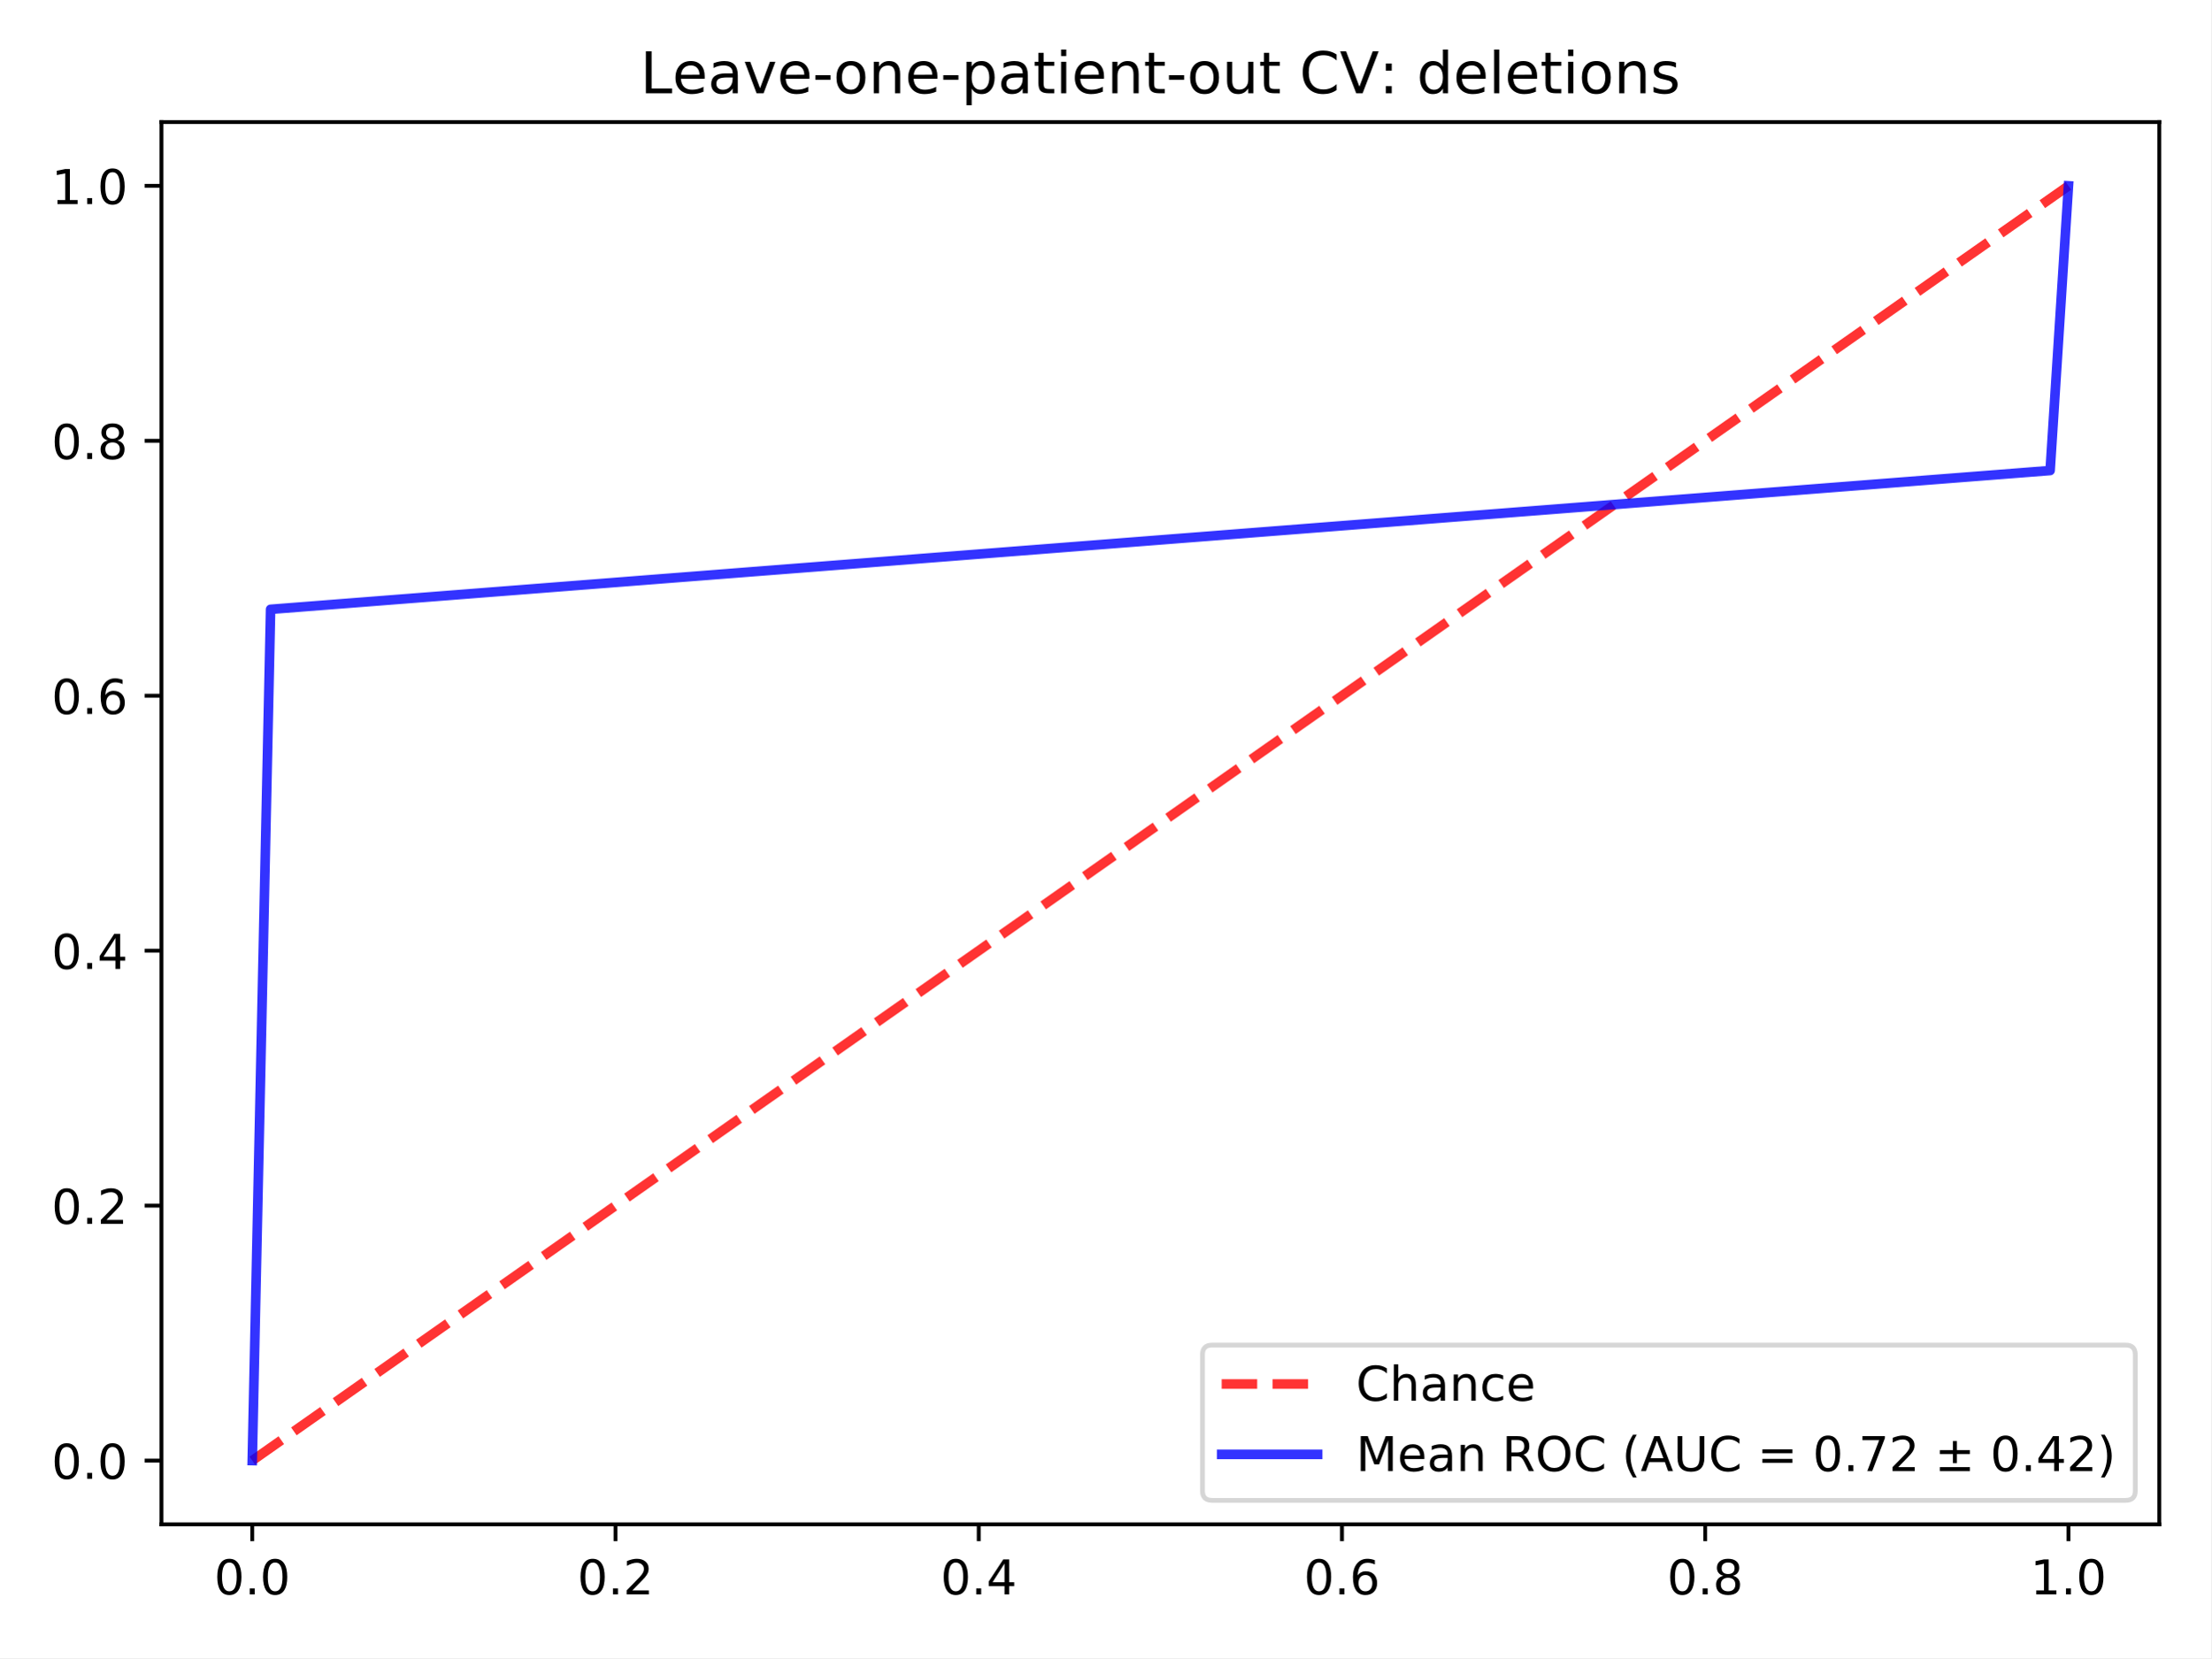
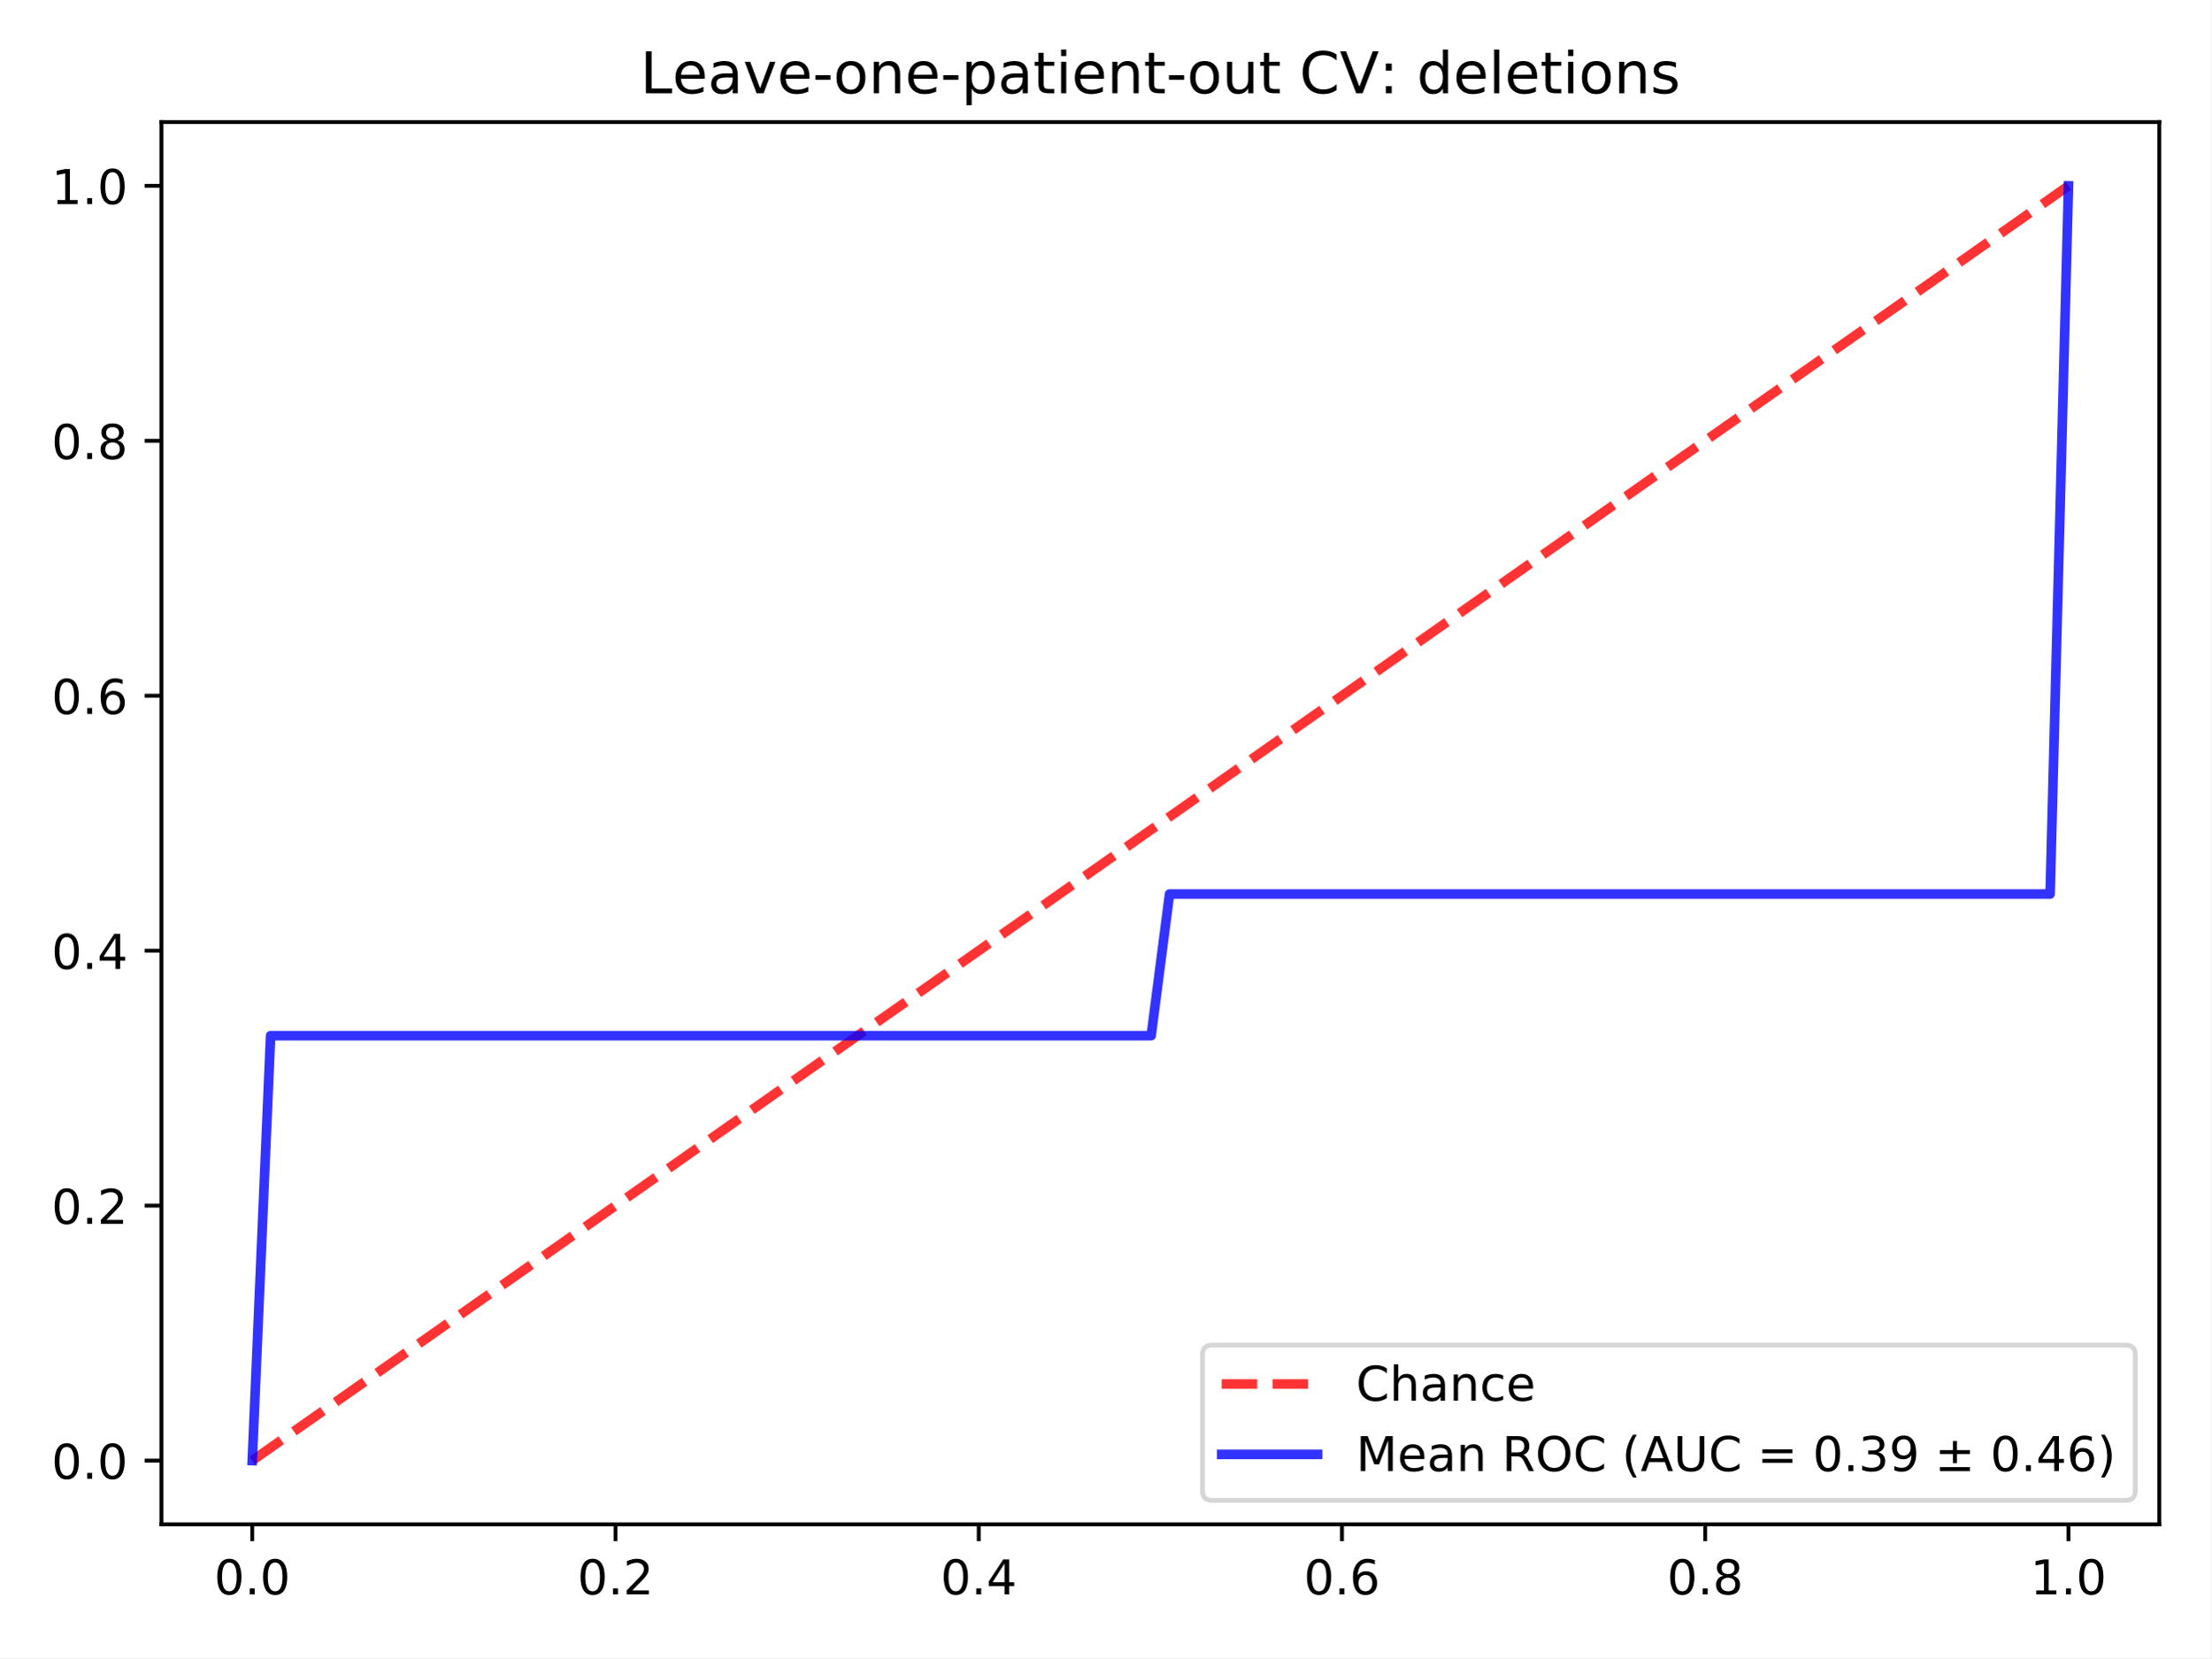
<svg xmlns="http://www.w3.org/2000/svg" xmlns:xlink="http://www.w3.org/1999/xlink" height="345.6pt" version="1.1" viewBox="0 0 460.8 345.6" width="460.8pt">
  <defs>
    <style type="text/css">
*{stroke-linecap:butt;stroke-linejoin:round;white-space:pre;}
  </style>
  </defs>
  <g id="figure_1">
    <g id="patch_1">
      <path d="M 0 345.6  L 460.8 345.6  L 460.8 0  L 0 0  z " style="fill:#ffffff;" />
    </g>
    <g id="axes_1">
      <g id="patch_2">
        <path d="M 33.64 317.72  L 450 317.72  L 450 25.44  L 33.64 25.44  z " style="fill:#ffffff;" />
      </g>
      <g id="matplotlib.axis_1">
        <g id="xtick_1">
          <g id="line2d_1">
            <defs>
-               <path d="M 0 0  L 0 3.5  " id="m376578dcb6" style="stroke:#000000;stroke-width:0.8;" />
-             </defs>
-             <g>
-               <use style="stroke:#000000;stroke-width:0.8;" x="52.565" xlink:href="#m376578dcb6" y="317.72" />
+               <path d="M 0 0  L 0 3.5  " id="md69dbfe888" style="stroke:#000000;stroke-width:0.8;" />
+             </defs>
+             <g>
+               <use style="stroke:#000000;stroke-width:0.8;" x="52.565" xlink:href="#md69dbfe888" y="317.72" />
            </g>
          </g>
          <g id="text_1">
            <defs>
              <path d="M 31.781 66.406  Q 24.172 66.406 20.328 58.906  Q 16.5 51.422 16.5 36.375  Q 16.5 21.391 20.328 13.891  Q 24.172 6.391 31.781 6.391  Q 39.453 6.391 43.281 13.891  Q 47.125 21.391 47.125 36.375  Q 47.125 51.422 43.281 58.906  Q 39.453 66.406 31.781 66.406  z M 31.781 74.219  Q 44.047 74.219 50.516 64.516  Q 56.984 54.828 56.984 36.375  Q 56.984 17.969 50.516 8.266  Q 44.047 -1.422 31.781 -1.422  Q 19.531 -1.422 13.062 8.266  Q 6.594 17.969 6.594 36.375  Q 6.594 54.828 13.062 64.516  Q 19.531 74.219 31.781 74.219  z " id="DejaVuSans-48" />
              <path d="M 10.688 12.406  L 21 12.406  L 21 0  L 10.688 0  z " id="DejaVuSans-46" />
            </defs>
            <g transform="translate(44.61389 332.3184)scale(0.1 -0.1)">
              <use xlink:href="#DejaVuSans-48" />
              <use x="63.623" xlink:href="#DejaVuSans-46" />
              <use x="95.41" xlink:href="#DejaVuSans-48" />
            </g>
          </g>
        </g>
        <g id="xtick_2">
          <g id="line2d_2">
            <g>
-               <use style="stroke:#000000;stroke-width:0.8;" x="128.267" xlink:href="#m376578dcb6" y="317.72" />
+               <use style="stroke:#000000;stroke-width:0.8;" x="128.267" xlink:href="#md69dbfe888" y="317.72" />
            </g>
          </g>
          <g id="text_2">
            <defs>
              <path d="M 19.188 8.297  L 53.609 8.297  L 53.609 0  L 7.328 0  L 7.328 8.297  Q 12.938 14.109 22.625 23.891  Q 32.328 33.688 34.812 36.531  Q 39.547 41.844 41.422 45.531  Q 43.312 49.219 43.312 52.781  Q 43.312 58.594 39.234 62.25  Q 35.156 65.922 28.609 65.922  Q 23.969 65.922 18.812 64.312  Q 13.672 62.703 7.812 59.422  L 7.812 69.391  Q 13.766 71.781 18.938 73  Q 24.125 74.219 28.422 74.219  Q 39.75 74.219 46.484 68.547  Q 53.219 62.891 53.219 53.422  Q 53.219 48.922 51.531 44.891  Q 49.859 40.875 45.406 35.406  Q 44.188 33.984 37.641 27.219  Q 31.109 20.453 19.188 8.297  z " id="DejaVuSans-50" />
            </defs>
            <g transform="translate(120.3157 332.3184)scale(0.1 -0.1)">
              <use xlink:href="#DejaVuSans-48" />
              <use x="63.623" xlink:href="#DejaVuSans-46" />
              <use x="95.41" xlink:href="#DejaVuSans-50" />
            </g>
          </g>
        </g>
        <g id="xtick_3">
          <g id="line2d_3">
            <g>
-               <use style="stroke:#000000;stroke-width:0.8;" x="203.969" xlink:href="#m376578dcb6" y="317.72" />
+               <use style="stroke:#000000;stroke-width:0.8;" x="203.969" xlink:href="#md69dbfe888" y="317.72" />
            </g>
          </g>
          <g id="text_3">
            <defs>
              <path d="M 37.797 64.312  L 12.891 25.391  L 37.797 25.391  z M 35.203 72.906  L 47.609 72.906  L 47.609 25.391  L 58.016 25.391  L 58.016 17.188  L 47.609 17.188  L 47.609 0  L 37.797 0  L 37.797 17.188  L 4.891 17.188  L 4.891 26.703  z " id="DejaVuSans-52" />
            </defs>
            <g transform="translate(196.0175 332.3184)scale(0.1 -0.1)">
              <use xlink:href="#DejaVuSans-48" />
              <use x="63.623" xlink:href="#DejaVuSans-46" />
              <use x="95.41" xlink:href="#DejaVuSans-52" />
            </g>
          </g>
        </g>
        <g id="xtick_4">
          <g id="line2d_4">
            <g>
-               <use style="stroke:#000000;stroke-width:0.8;" x="279.671" xlink:href="#m376578dcb6" y="317.72" />
+               <use style="stroke:#000000;stroke-width:0.8;" x="279.671" xlink:href="#md69dbfe888" y="317.72" />
            </g>
          </g>
          <g id="text_4">
            <defs>
              <path d="M 33.016 40.375  Q 26.375 40.375 22.484 35.828  Q 18.609 31.297 18.609 23.391  Q 18.609 15.531 22.484 10.953  Q 26.375 6.391 33.016 6.391  Q 39.656 6.391 43.531 10.953  Q 47.406 15.531 47.406 23.391  Q 47.406 31.297 43.531 35.828  Q 39.656 40.375 33.016 40.375  z M 52.594 71.297  L 52.594 62.312  Q 48.875 64.062 45.094 64.984  Q 41.312 65.922 37.594 65.922  Q 27.828 65.922 22.672 59.328  Q 17.531 52.734 16.797 39.406  Q 19.672 43.656 24.016 45.922  Q 28.375 48.188 33.594 48.188  Q 44.578 48.188 50.953 41.516  Q 57.328 34.859 57.328 23.391  Q 57.328 12.156 50.688 5.359  Q 44.047 -1.422 33.016 -1.422  Q 20.359 -1.422 13.672 8.266  Q 6.984 17.969 6.984 36.375  Q 6.984 53.656 15.188 63.938  Q 23.391 74.219 37.203 74.219  Q 40.922 74.219 44.703 73.484  Q 48.484 72.75 52.594 71.297  z " id="DejaVuSans-54" />
            </defs>
            <g transform="translate(271.7193 332.3184)scale(0.1 -0.1)">
              <use xlink:href="#DejaVuSans-48" />
              <use x="63.623" xlink:href="#DejaVuSans-46" />
              <use x="95.41" xlink:href="#DejaVuSans-54" />
            </g>
          </g>
        </g>
        <g id="xtick_5">
          <g id="line2d_5">
            <g>
-               <use style="stroke:#000000;stroke-width:0.8;" x="355.373" xlink:href="#m376578dcb6" y="317.72" />
+               <use style="stroke:#000000;stroke-width:0.8;" x="355.373" xlink:href="#md69dbfe888" y="317.72" />
            </g>
          </g>
          <g id="text_5">
            <defs>
              <path d="M 31.781 34.625  Q 24.75 34.625 20.719 30.859  Q 16.703 27.094 16.703 20.516  Q 16.703 13.922 20.719 10.156  Q 24.75 6.391 31.781 6.391  Q 38.812 6.391 42.859 10.172  Q 46.922 13.969 46.922 20.516  Q 46.922 27.094 42.891 30.859  Q 38.875 34.625 31.781 34.625  z M 21.922 38.812  Q 15.578 40.375 12.031 44.719  Q 8.5 49.078 8.5 55.328  Q 8.5 64.062 14.719 69.141  Q 20.953 74.219 31.781 74.219  Q 42.672 74.219 48.875 69.141  Q 55.078 64.062 55.078 55.328  Q 55.078 49.078 51.531 44.719  Q 48 40.375 41.703 38.812  Q 48.828 37.156 52.797 32.312  Q 56.781 27.484 56.781 20.516  Q 56.781 9.906 50.312 4.234  Q 43.844 -1.422 31.781 -1.422  Q 19.734 -1.422 13.25 4.234  Q 6.781 9.906 6.781 20.516  Q 6.781 27.484 10.781 32.312  Q 14.797 37.156 21.922 38.812  z M 18.312 54.391  Q 18.312 48.734 21.844 45.562  Q 25.391 42.391 31.781 42.391  Q 38.141 42.391 41.719 45.562  Q 45.312 48.734 45.312 54.391  Q 45.312 60.062 41.719 63.234  Q 38.141 66.406 31.781 66.406  Q 25.391 66.406 21.844 63.234  Q 18.312 60.062 18.312 54.391  z " id="DejaVuSans-56" />
            </defs>
            <g transform="translate(347.4212 332.3184)scale(0.1 -0.1)">
              <use xlink:href="#DejaVuSans-48" />
              <use x="63.623" xlink:href="#DejaVuSans-46" />
              <use x="95.41" xlink:href="#DejaVuSans-56" />
            </g>
          </g>
        </g>
        <g id="xtick_6">
          <g id="line2d_6">
            <g>
-               <use style="stroke:#000000;stroke-width:0.8;" x="431.075" xlink:href="#m376578dcb6" y="317.72" />
+               <use style="stroke:#000000;stroke-width:0.8;" x="431.075" xlink:href="#md69dbfe888" y="317.72" />
            </g>
          </g>
          <g id="text_6">
            <defs>
              <path d="M 12.406 8.297  L 28.516 8.297  L 28.516 63.922  L 10.984 60.406  L 10.984 69.391  L 28.422 72.906  L 38.281 72.906  L 38.281 8.297  L 54.391 8.297  L 54.391 0  L 12.406 0  z " id="DejaVuSans-49" />
            </defs>
            <g transform="translate(423.123 332.3184)scale(0.1 -0.1)">
              <use xlink:href="#DejaVuSans-49" />
              <use x="63.623" xlink:href="#DejaVuSans-46" />
              <use x="95.41" xlink:href="#DejaVuSans-48" />
            </g>
          </g>
        </g>
      </g>
      <g id="matplotlib.axis_2">
        <g id="ytick_1">
          <g id="line2d_7">
            <defs>
-               <path d="M 0 0  L -3.5 0  " id="me919236dd3" style="stroke:#000000;stroke-width:0.8;" />
-             </defs>
-             <g>
-               <use style="stroke:#000000;stroke-width:0.8;" x="33.64" xlink:href="#me919236dd3" y="304.435" />
+               <path d="M 0 0  L -3.5 0  " id="m765e69f917" style="stroke:#000000;stroke-width:0.8;" />
+             </defs>
+             <g>
+               <use style="stroke:#000000;stroke-width:0.8;" x="33.64" xlink:href="#m765e69f917" y="304.435" />
            </g>
          </g>
          <g id="text_7">
            <g transform="translate(10.73687 308.2338)scale(0.1 -0.1)">
              <use xlink:href="#DejaVuSans-48" />
              <use x="63.623" xlink:href="#DejaVuSans-46" />
              <use x="95.41" xlink:href="#DejaVuSans-48" />
            </g>
          </g>
        </g>
        <g id="ytick_2">
          <g id="line2d_8">
            <g>
-               <use style="stroke:#000000;stroke-width:0.8;" x="33.64" xlink:href="#me919236dd3" y="251.293" />
+               <use style="stroke:#000000;stroke-width:0.8;" x="33.64" xlink:href="#m765e69f917" y="251.293" />
            </g>
          </g>
          <g id="text_8">
            <g transform="translate(10.73687 255.0919)scale(0.1 -0.1)">
              <use xlink:href="#DejaVuSans-48" />
              <use x="63.623" xlink:href="#DejaVuSans-46" />
              <use x="95.41" xlink:href="#DejaVuSans-50" />
            </g>
          </g>
        </g>
        <g id="ytick_3">
          <g id="line2d_9">
            <g>
-               <use style="stroke:#000000;stroke-width:0.8;" x="33.64" xlink:href="#me919236dd3" y="198.151" />
+               <use style="stroke:#000000;stroke-width:0.8;" x="33.64" xlink:href="#m765e69f917" y="198.151" />
            </g>
          </g>
          <g id="text_9">
            <g transform="translate(10.73687 201.9501)scale(0.1 -0.1)">
              <use xlink:href="#DejaVuSans-48" />
              <use x="63.623" xlink:href="#DejaVuSans-46" />
              <use x="95.41" xlink:href="#DejaVuSans-52" />
            </g>
          </g>
        </g>
        <g id="ytick_4">
          <g id="line2d_10">
            <g>
-               <use style="stroke:#000000;stroke-width:0.8;" x="33.64" xlink:href="#me919236dd3" y="145.009" />
+               <use style="stroke:#000000;stroke-width:0.8;" x="33.64" xlink:href="#m765e69f917" y="145.009" />
            </g>
          </g>
          <g id="text_10">
            <g transform="translate(10.73687 148.8083)scale(0.1 -0.1)">
              <use xlink:href="#DejaVuSans-48" />
              <use x="63.623" xlink:href="#DejaVuSans-46" />
              <use x="95.41" xlink:href="#DejaVuSans-54" />
            </g>
          </g>
        </g>
        <g id="ytick_5">
          <g id="line2d_11">
            <g>
-               <use style="stroke:#000000;stroke-width:0.8;" x="33.64" xlink:href="#me919236dd3" y="91.867" />
+               <use style="stroke:#000000;stroke-width:0.8;" x="33.64" xlink:href="#m765e69f917" y="91.867" />
            </g>
          </g>
          <g id="text_11">
            <g transform="translate(10.73687 95.66649)scale(0.1 -0.1)">
              <use xlink:href="#DejaVuSans-48" />
              <use x="63.623" xlink:href="#DejaVuSans-46" />
              <use x="95.41" xlink:href="#DejaVuSans-56" />
            </g>
          </g>
        </g>
        <g id="ytick_6">
          <g id="line2d_12">
            <g>
-               <use style="stroke:#000000;stroke-width:0.8;" x="33.64" xlink:href="#me919236dd3" y="38.725" />
+               <use style="stroke:#000000;stroke-width:0.8;" x="33.64" xlink:href="#m765e69f917" y="38.725" />
            </g>
          </g>
          <g id="text_12">
            <g transform="translate(10.73687 42.52467)scale(0.1 -0.1)">
              <use xlink:href="#DejaVuSans-49" />
              <use x="63.623" xlink:href="#DejaVuSans-46" />
              <use x="95.41" xlink:href="#DejaVuSans-48" />
            </g>
          </g>
        </g>
      </g>
      <g id="line2d_13">
-         <path clip-path="url(#pd7b4ab44a4)" d="M 52.565 304.435  L 431.075 38.725  " style="fill:none;stroke:#ff0000;stroke-dasharray:7.4,3.2;stroke-dashoffset:0;stroke-opacity:0.8;stroke-width:2;" />
+         <path clip-path="url(#p5bccb49ffc)" d="M 52.565 304.435  L 431.075 38.725  " style="fill:none;stroke:#ff0000;stroke-dasharray:7.4,3.2;stroke-dashoffset:0;stroke-opacity:0.8;stroke-width:2;" />
      </g>
      <g id="line2d_14">
-         <path clip-path="url(#pd7b4ab44a4)" d="M 52.565 304.435  L 56.389 126.997  L 60.212 126.699  L 64.035 126.401  L 67.859 126.102  L 71.682 125.804  L 75.505 125.506  L 79.329 125.208  L 83.152 124.909  L 86.975 124.611  L 90.799 124.313  L 94.622 124.015  L 98.445 123.717  L 102.269 123.418  L 106.092 123.12  L 109.915 122.822  L 113.739 122.524  L 117.562 122.226  L 121.385 121.927  L 125.209 121.629  L 129.032 121.331  L 132.855 121.033  L 136.679 120.734  L 140.502 120.436  L 144.325 120.138  L 148.149 119.84  L 151.972 119.542  L 155.795 119.243  L 159.619 118.945  L 163.442 118.647  L 167.265 118.349  L 171.089 118.051  L 174.912 117.752  L 178.735 117.454  L 182.558 117.156  L 186.382 116.858  L 190.205 116.559  L 194.028 116.261  L 197.852 115.963  L 201.675 115.665  L 205.498 115.367  L 209.322 115.068  L 213.145 114.77  L 216.968 114.472  L 220.792 114.174  L 224.615 113.876  L 228.438 113.577  L 232.262 113.279  L 236.085 112.981  L 239.908 112.683  L 243.732 112.384  L 247.555 112.086  L 251.378 111.788  L 255.202 111.49  L 259.025 111.192  L 262.848 110.893  L 266.672 110.595  L 270.495 110.297  L 274.318 109.999  L 278.142 109.7  L 281.965 109.402  L 285.788 109.104  L 289.612 108.806  L 293.435 108.508  L 297.258 108.209  L 301.082 107.911  L 304.905 107.613  L 308.728 107.315  L 312.551 107.017  L 316.375 106.718  L 320.198 106.42  L 324.021 106.122  L 327.845 105.824  L 331.668 105.525  L 335.491 105.227  L 339.315 104.929  L 343.138 104.631  L 346.961 104.333  L 350.785 104.034  L 354.608 103.736  L 358.431 103.438  L 362.255 103.14  L 366.078 102.842  L 369.901 102.543  L 373.725 102.245  L 377.548 101.947  L 381.371 101.649  L 385.195 101.35  L 389.018 101.052  L 392.841 100.754  L 396.665 100.456  L 400.488 100.158  L 404.311 99.859  L 408.135 99.561  L 411.958 99.263  L 415.781 98.965  L 419.605 98.667  L 423.428 98.368  L 427.251 98.07  L 431.075 38.725  " style="fill:none;stroke:#0000ff;stroke-linecap:square;stroke-opacity:0.8;stroke-width:2;" />
+         <path clip-path="url(#p5bccb49ffc)" d="M 52.565 304.435  L 56.389 215.865  L 60.212 215.865  L 64.035 215.865  L 67.859 215.865  L 71.682 215.865  L 75.505 215.865  L 79.329 215.865  L 83.152 215.865  L 86.975 215.865  L 90.799 215.865  L 94.622 215.865  L 98.445 215.865  L 102.269 215.865  L 106.092 215.865  L 109.915 215.865  L 113.739 215.865  L 117.562 215.865  L 121.385 215.865  L 125.209 215.865  L 129.032 215.865  L 132.855 215.865  L 136.679 215.865  L 140.502 215.865  L 144.325 215.865  L 148.149 215.865  L 151.972 215.865  L 155.795 215.865  L 159.619 215.865  L 163.442 215.865  L 167.265 215.865  L 171.089 215.865  L 174.912 215.865  L 178.735 215.865  L 182.558 215.865  L 186.382 215.865  L 190.205 215.865  L 194.028 215.865  L 197.852 215.865  L 201.675 215.865  L 205.498 215.865  L 209.322 215.865  L 213.145 215.865  L 216.968 215.865  L 220.792 215.865  L 224.615 215.865  L 228.438 215.865  L 232.262 215.865  L 236.085 215.865  L 239.908 215.865  L 243.732 186.342  L 247.555 186.342  L 251.378 186.342  L 255.202 186.342  L 259.025 186.342  L 262.848 186.342  L 266.672 186.342  L 270.495 186.342  L 274.318 186.342  L 278.142 186.342  L 281.965 186.342  L 285.788 186.342  L 289.612 186.342  L 293.435 186.342  L 297.258 186.342  L 301.082 186.342  L 304.905 186.342  L 308.728 186.342  L 312.551 186.342  L 316.375 186.342  L 320.198 186.342  L 324.021 186.342  L 327.845 186.342  L 331.668 186.342  L 335.491 186.342  L 339.315 186.342  L 343.138 186.342  L 346.961 186.342  L 350.785 186.342  L 354.608 186.342  L 358.431 186.342  L 362.255 186.342  L 366.078 186.342  L 369.901 186.342  L 373.725 186.342  L 377.548 186.342  L 381.371 186.342  L 385.195 186.342  L 389.018 186.342  L 392.841 186.342  L 396.665 186.342  L 400.488 186.342  L 404.311 186.342  L 408.135 186.342  L 411.958 186.342  L 415.781 186.342  L 419.605 186.342  L 423.428 186.342  L 427.251 186.342  L 431.075 38.725  " style="fill:none;stroke:#0000ff;stroke-linecap:square;stroke-opacity:0.8;stroke-width:2;" />
      </g>
      <g id="patch_3">
        <path d="M 33.64 317.72  L 33.64 25.44  " style="fill:none;stroke:#000000;stroke-linecap:square;stroke-linejoin:miter;stroke-width:0.8;" />
      </g>
      <g id="patch_4">
        <path d="M 450 317.72  L 450 25.44  " style="fill:none;stroke:#000000;stroke-linecap:square;stroke-linejoin:miter;stroke-width:0.8;" />
      </g>
      <g id="patch_5">
        <path d="M 33.64 317.72  L 450 317.72  " style="fill:none;stroke:#000000;stroke-linecap:square;stroke-linejoin:miter;stroke-width:0.8;" />
      </g>
      <g id="patch_6">
        <path d="M 33.64 25.44  L 450 25.44  " style="fill:none;stroke:#000000;stroke-linecap:square;stroke-linejoin:miter;stroke-width:0.8;" />
      </g>
      <g id="text_13">
        <defs>
          <path d="M 9.812 72.906  L 19.672 72.906  L 19.672 8.297  L 55.172 8.297  L 55.172 0  L 9.812 0  z " id="DejaVuSans-76" />
          <path d="M 56.203 29.594  L 56.203 25.203  L 14.891 25.203  Q 15.484 15.922 20.484 11.062  Q 25.484 6.203 34.422 6.203  Q 39.594 6.203 44.453 7.469  Q 49.312 8.734 54.109 11.281  L 54.109 2.781  Q 49.266 0.734 44.188 -0.344  Q 39.109 -1.422 33.891 -1.422  Q 20.797 -1.422 13.156 6.188  Q 5.516 13.812 5.516 26.812  Q 5.516 40.234 12.766 48.109  Q 20.016 56 32.328 56  Q 43.359 56 49.781 48.891  Q 56.203 41.797 56.203 29.594  z M 47.219 32.234  Q 47.125 39.594 43.094 43.984  Q 39.062 48.391 32.422 48.391  Q 24.906 48.391 20.391 44.141  Q 15.875 39.891 15.188 32.172  z " id="DejaVuSans-101" />
          <path d="M 34.281 27.484  Q 23.391 27.484 19.188 25  Q 14.984 22.516 14.984 16.5  Q 14.984 11.719 18.141 8.906  Q 21.297 6.109 26.703 6.109  Q 34.188 6.109 38.703 11.406  Q 43.219 16.703 43.219 25.484  L 43.219 27.484  z M 52.203 31.203  L 52.203 0  L 43.219 0  L 43.219 8.297  Q 40.141 3.328 35.547 0.953  Q 30.953 -1.422 24.312 -1.422  Q 15.922 -1.422 10.953 3.297  Q 6 8.016 6 15.922  Q 6 25.141 12.172 29.828  Q 18.359 34.516 30.609 34.516  L 43.219 34.516  L 43.219 35.406  Q 43.219 41.609 39.141 45  Q 35.062 48.391 27.688 48.391  Q 23 48.391 18.547 47.266  Q 14.109 46.141 10.016 43.891  L 10.016 52.203  Q 14.938 54.109 19.578 55.047  Q 24.219 56 28.609 56  Q 40.484 56 46.344 49.844  Q 52.203 43.703 52.203 31.203  z " id="DejaVuSans-97" />
          <path d="M 2.984 54.688  L 12.5 54.688  L 29.594 8.797  L 46.688 54.688  L 56.203 54.688  L 35.688 0  L 23.484 0  z " id="DejaVuSans-118" />
          <path d="M 4.891 31.391  L 31.203 31.391  L 31.203 23.391  L 4.891 23.391  z " id="DejaVuSans-45" />
          <path d="M 30.609 48.391  Q 23.391 48.391 19.188 42.75  Q 14.984 37.109 14.984 27.297  Q 14.984 17.484 19.156 11.844  Q 23.344 6.203 30.609 6.203  Q 37.797 6.203 41.984 11.859  Q 46.188 17.531 46.188 27.297  Q 46.188 37.016 41.984 42.703  Q 37.797 48.391 30.609 48.391  z M 30.609 56  Q 42.328 56 49.016 48.375  Q 55.719 40.766 55.719 27.297  Q 55.719 13.875 49.016 6.219  Q 42.328 -1.422 30.609 -1.422  Q 18.844 -1.422 12.172 6.219  Q 5.516 13.875 5.516 27.297  Q 5.516 40.766 12.172 48.375  Q 18.844 56 30.609 56  z " id="DejaVuSans-111" />
          <path d="M 54.891 33.016  L 54.891 0  L 45.906 0  L 45.906 32.719  Q 45.906 40.484 42.875 44.328  Q 39.844 48.188 33.797 48.188  Q 26.516 48.188 22.312 43.547  Q 18.109 38.922 18.109 30.906  L 18.109 0  L 9.078 0  L 9.078 54.688  L 18.109 54.688  L 18.109 46.188  Q 21.344 51.125 25.703 53.562  Q 30.078 56 35.797 56  Q 45.219 56 50.047 50.172  Q 54.891 44.344 54.891 33.016  z " id="DejaVuSans-110" />
          <path d="M 18.109 8.203  L 18.109 -20.797  L 9.078 -20.797  L 9.078 54.688  L 18.109 54.688  L 18.109 46.391  Q 20.953 51.266 25.266 53.625  Q 29.594 56 35.594 56  Q 45.562 56 51.781 48.094  Q 58.016 40.188 58.016 27.297  Q 58.016 14.406 51.781 6.484  Q 45.562 -1.422 35.594 -1.422  Q 29.594 -1.422 25.266 0.953  Q 20.953 3.328 18.109 8.203  z M 48.688 27.297  Q 48.688 37.203 44.609 42.844  Q 40.531 48.484 33.406 48.484  Q 26.266 48.484 22.188 42.844  Q 18.109 37.203 18.109 27.297  Q 18.109 17.391 22.188 11.75  Q 26.266 6.109 33.406 6.109  Q 40.531 6.109 44.609 11.75  Q 48.688 17.391 48.688 27.297  z " id="DejaVuSans-112" />
          <path d="M 18.312 70.219  L 18.312 54.688  L 36.812 54.688  L 36.812 47.703  L 18.312 47.703  L 18.312 18.016  Q 18.312 11.328 20.141 9.422  Q 21.969 7.516 27.594 7.516  L 36.812 7.516  L 36.812 0  L 27.594 0  Q 17.188 0 13.234 3.875  Q 9.281 7.766 9.281 18.016  L 9.281 47.703  L 2.688 47.703  L 2.688 54.688  L 9.281 54.688  L 9.281 70.219  z " id="DejaVuSans-116" />
          <path d="M 9.422 54.688  L 18.406 54.688  L 18.406 0  L 9.422 0  z M 9.422 75.984  L 18.406 75.984  L 18.406 64.594  L 9.422 64.594  z " id="DejaVuSans-105" />
          <path d="M 8.5 21.578  L 8.5 54.688  L 17.484 54.688  L 17.484 21.922  Q 17.484 14.156 20.5 10.266  Q 23.531 6.391 29.594 6.391  Q 36.859 6.391 41.078 11.031  Q 45.312 15.672 45.312 23.688  L 45.312 54.688  L 54.297 54.688  L 54.297 0  L 45.312 0  L 45.312 8.406  Q 42.047 3.422 37.719 1  Q 33.406 -1.422 27.688 -1.422  Q 18.266 -1.422 13.375 4.438  Q 8.5 10.297 8.5 21.578  z M 31.109 56  z " id="DejaVuSans-117" />
          <path id="DejaVuSans-32" />
          <path d="M 64.406 67.281  L 64.406 56.891  Q 59.422 61.531 53.781 63.812  Q 48.141 66.109 41.797 66.109  Q 29.297 66.109 22.656 58.469  Q 16.016 50.828 16.016 36.375  Q 16.016 21.969 22.656 14.328  Q 29.297 6.688 41.797 6.688  Q 48.141 6.688 53.781 8.984  Q 59.422 11.281 64.406 15.922  L 64.406 5.609  Q 59.234 2.094 53.438 0.328  Q 47.656 -1.422 41.219 -1.422  Q 24.656 -1.422 15.125 8.703  Q 5.609 18.844 5.609 36.375  Q 5.609 53.953 15.125 64.078  Q 24.656 74.219 41.219 74.219  Q 47.75 74.219 53.531 72.484  Q 59.328 70.75 64.406 67.281  z " id="DejaVuSans-67" />
          <path d="M 28.609 0  L 0.781 72.906  L 11.078 72.906  L 34.188 11.531  L 57.328 72.906  L 67.578 72.906  L 39.797 0  z " id="DejaVuSans-86" />
          <path d="M 11.719 12.406  L 22.016 12.406  L 22.016 0  L 11.719 0  z M 11.719 51.703  L 22.016 51.703  L 22.016 39.312  L 11.719 39.312  z " id="DejaVuSans-58" />
          <path d="M 45.406 46.391  L 45.406 75.984  L 54.391 75.984  L 54.391 0  L 45.406 0  L 45.406 8.203  Q 42.578 3.328 38.25 0.953  Q 33.938 -1.422 27.875 -1.422  Q 17.969 -1.422 11.734 6.484  Q 5.516 14.406 5.516 27.297  Q 5.516 40.188 11.734 48.094  Q 17.969 56 27.875 56  Q 33.938 56 38.25 53.625  Q 42.578 51.266 45.406 46.391  z M 14.797 27.297  Q 14.797 17.391 18.875 11.75  Q 22.953 6.109 30.078 6.109  Q 37.203 6.109 41.297 11.75  Q 45.406 17.391 45.406 27.297  Q 45.406 37.203 41.297 42.844  Q 37.203 48.484 30.078 48.484  Q 22.953 48.484 18.875 42.844  Q 14.797 37.203 14.797 27.297  z " id="DejaVuSans-100" />
          <path d="M 9.422 75.984  L 18.406 75.984  L 18.406 0  L 9.422 0  z " id="DejaVuSans-108" />
          <path d="M 44.281 53.078  L 44.281 44.578  Q 40.484 46.531 36.375 47.5  Q 32.281 48.484 27.875 48.484  Q 21.188 48.484 17.844 46.438  Q 14.5 44.391 14.5 40.281  Q 14.5 37.156 16.891 35.375  Q 19.281 33.594 26.516 31.984  L 29.594 31.297  Q 39.156 29.25 43.188 25.516  Q 47.219 21.781 47.219 15.094  Q 47.219 7.469 41.188 3.016  Q 35.156 -1.422 24.609 -1.422  Q 20.219 -1.422 15.453 -0.562  Q 10.688 0.297 5.422 2  L 5.422 11.281  Q 10.406 8.688 15.234 7.391  Q 20.062 6.109 24.812 6.109  Q 31.156 6.109 34.562 8.281  Q 37.984 10.453 37.984 14.406  Q 37.984 18.062 35.516 20.016  Q 33.062 21.969 24.703 23.781  L 21.578 24.516  Q 13.234 26.266 9.516 29.906  Q 5.812 33.547 5.812 39.891  Q 5.812 47.609 11.281 51.797  Q 16.75 56 26.812 56  Q 31.781 56 36.172 55.266  Q 40.578 54.547 44.281 53.078  z " id="DejaVuSans-115" />
        </defs>
        <g transform="translate(133.4272 19.44)scale(0.12 -0.12)">
          <use xlink:href="#DejaVuSans-76" />
          <use x="55.697" xlink:href="#DejaVuSans-101" />
          <use x="117.221" xlink:href="#DejaVuSans-97" />
          <use x="178.5" xlink:href="#DejaVuSans-118" />
          <use x="237.68" xlink:href="#DejaVuSans-101" />
          <use x="299.203" xlink:href="#DejaVuSans-45" />
          <use x="335.303" xlink:href="#DejaVuSans-111" />
          <use x="396.484" xlink:href="#DejaVuSans-110" />
          <use x="459.863" xlink:href="#DejaVuSans-101" />
          <use x="521.387" xlink:href="#DejaVuSans-45" />
          <use x="557.471" xlink:href="#DejaVuSans-112" />
          <use x="620.947" xlink:href="#DejaVuSans-97" />
          <use x="682.227" xlink:href="#DejaVuSans-116" />
          <use x="721.436" xlink:href="#DejaVuSans-105" />
          <use x="749.219" xlink:href="#DejaVuSans-101" />
          <use x="810.742" xlink:href="#DejaVuSans-110" />
          <use x="874.121" xlink:href="#DejaVuSans-116" />
          <use x="913.33" xlink:href="#DejaVuSans-45" />
          <use x="949.43" xlink:href="#DejaVuSans-111" />
          <use x="1010.611" xlink:href="#DejaVuSans-117" />
          <use x="1073.99" xlink:href="#DejaVuSans-116" />
          <use x="1113.199" xlink:href="#DejaVuSans-32" />
          <use x="1144.986" xlink:href="#DejaVuSans-67" />
          <use x="1214.811" xlink:href="#DejaVuSans-86" />
          <use x="1283.094" xlink:href="#DejaVuSans-58" />
          <use x="1316.785" xlink:href="#DejaVuSans-32" />
          <use x="1348.572" xlink:href="#DejaVuSans-100" />
          <use x="1412.049" xlink:href="#DejaVuSans-101" />
          <use x="1473.572" xlink:href="#DejaVuSans-108" />
          <use x="1501.355" xlink:href="#DejaVuSans-101" />
          <use x="1562.879" xlink:href="#DejaVuSans-116" />
          <use x="1602.088" xlink:href="#DejaVuSans-105" />
          <use x="1629.871" xlink:href="#DejaVuSans-111" />
          <use x="1691.053" xlink:href="#DejaVuSans-110" />
          <use x="1754.432" xlink:href="#DejaVuSans-115" />
        </g>
      </g>
      <g id="legend_1">
        <g id="patch_7">
          <path d="M 252.6 312.72  L 443 312.72  Q 445 312.72 445 310.72  L 445 282.364  Q 445 280.364 443 280.364  L 252.6 280.364  Q 250.6 280.364 250.6 282.364  L 250.6 310.72  Q 250.6 312.72 252.6 312.72  z " style="fill:#ffffff;opacity:0.8;stroke:#cccccc;stroke-linejoin:miter;" />
        </g>
        <g id="line2d_15">
          <path d="M 254.6 288.462  L 274.6 288.462  " style="fill:none;stroke:#ff0000;stroke-dasharray:7.4,3.2;stroke-dashoffset:0;stroke-opacity:0.8;stroke-width:2;" />
        </g>
        <g id="line2d_16" />
        <g id="text_14">
          <defs>
            <path d="M 54.891 33.016  L 54.891 0  L 45.906 0  L 45.906 32.719  Q 45.906 40.484 42.875 44.328  Q 39.844 48.188 33.797 48.188  Q 26.516 48.188 22.312 43.547  Q 18.109 38.922 18.109 30.906  L 18.109 0  L 9.078 0  L 9.078 75.984  L 18.109 75.984  L 18.109 46.188  Q 21.344 51.125 25.703 53.562  Q 30.078 56 35.797 56  Q 45.219 56 50.047 50.172  Q 54.891 44.344 54.891 33.016  z " id="DejaVuSans-104" />
            <path d="M 48.781 52.594  L 48.781 44.188  Q 44.969 46.297 41.141 47.344  Q 37.312 48.391 33.406 48.391  Q 24.656 48.391 19.812 42.844  Q 14.984 37.312 14.984 27.297  Q 14.984 17.281 19.812 11.734  Q 24.656 6.203 33.406 6.203  Q 37.312 6.203 41.141 7.25  Q 44.969 8.297 48.781 10.406  L 48.781 2.094  Q 45.016 0.344 40.984 -0.531  Q 36.969 -1.422 32.422 -1.422  Q 20.062 -1.422 12.781 6.344  Q 5.516 14.109 5.516 27.297  Q 5.516 40.672 12.859 48.328  Q 20.219 56 33.016 56  Q 37.156 56 41.109 55.141  Q 45.062 54.297 48.781 52.594  z " id="DejaVuSans-99" />
          </defs>
          <g transform="translate(282.6 291.9622)scale(0.1 -0.1)">
            <use xlink:href="#DejaVuSans-67" />
            <use x="69.824" xlink:href="#DejaVuSans-104" />
            <use x="133.203" xlink:href="#DejaVuSans-97" />
            <use x="194.482" xlink:href="#DejaVuSans-110" />
            <use x="257.861" xlink:href="#DejaVuSans-99" />
            <use x="312.842" xlink:href="#DejaVuSans-101" />
          </g>
        </g>
        <g id="line2d_17">
          <path d="M 254.6 303.14  L 274.6 303.14  " style="fill:none;stroke:#0000ff;stroke-linecap:square;stroke-opacity:0.8;stroke-width:2;" />
        </g>
        <g id="line2d_18" />
        <g id="text_15">
          <defs>
            <path d="M 9.812 72.906  L 24.516 72.906  L 43.109 23.297  L 61.812 72.906  L 76.516 72.906  L 76.516 0  L 66.891 0  L 66.891 64.016  L 48.094 14.016  L 38.188 14.016  L 19.391 64.016  L 19.391 0  L 9.812 0  z " id="DejaVuSans-77" />
            <path d="M 44.391 34.188  Q 47.562 33.109 50.562 29.594  Q 53.562 26.078 56.594 19.922  L 66.609 0  L 56 0  L 46.688 18.703  Q 43.062 26.031 39.672 28.422  Q 36.281 30.812 30.422 30.812  L 19.672 30.812  L 19.672 0  L 9.812 0  L 9.812 72.906  L 32.078 72.906  Q 44.578 72.906 50.734 67.672  Q 56.891 62.453 56.891 51.906  Q 56.891 45.016 53.688 40.469  Q 50.484 35.938 44.391 34.188  z M 19.672 64.797  L 19.672 38.922  L 32.078 38.922  Q 39.203 38.922 42.844 42.219  Q 46.484 45.516 46.484 51.906  Q 46.484 58.297 42.844 61.547  Q 39.203 64.797 32.078 64.797  z " id="DejaVuSans-82" />
            <path d="M 39.406 66.219  Q 28.656 66.219 22.328 58.203  Q 16.016 50.203 16.016 36.375  Q 16.016 22.609 22.328 14.594  Q 28.656 6.594 39.406 6.594  Q 50.141 6.594 56.422 14.594  Q 62.703 22.609 62.703 36.375  Q 62.703 50.203 56.422 58.203  Q 50.141 66.219 39.406 66.219  z M 39.406 74.219  Q 54.734 74.219 63.906 63.938  Q 73.094 53.656 73.094 36.375  Q 73.094 19.141 63.906 8.859  Q 54.734 -1.422 39.406 -1.422  Q 24.031 -1.422 14.812 8.828  Q 5.609 19.094 5.609 36.375  Q 5.609 53.656 14.812 63.938  Q 24.031 74.219 39.406 74.219  z " id="DejaVuSans-79" />
            <path d="M 31 75.875  Q 24.469 64.656 21.281 53.656  Q 18.109 42.672 18.109 31.391  Q 18.109 20.125 21.312 9.062  Q 24.516 -2 31 -13.188  L 23.188 -13.188  Q 15.875 -1.703 12.234 9.375  Q 8.594 20.453 8.594 31.391  Q 8.594 42.281 12.203 53.312  Q 15.828 64.359 23.188 75.875  z " id="DejaVuSans-40" />
            <path d="M 34.188 63.188  L 20.797 26.906  L 47.609 26.906  z M 28.609 72.906  L 39.797 72.906  L 67.578 0  L 57.328 0  L 50.688 18.703  L 17.828 18.703  L 11.188 0  L 0.781 0  z " id="DejaVuSans-65" />
            <path d="M 8.688 72.906  L 18.609 72.906  L 18.609 28.609  Q 18.609 16.891 22.844 11.734  Q 27.094 6.594 36.625 6.594  Q 46.094 6.594 50.344 11.734  Q 54.594 16.891 54.594 28.609  L 54.594 72.906  L 64.5 72.906  L 64.5 27.391  Q 64.5 13.141 57.438 5.859  Q 50.391 -1.422 36.625 -1.422  Q 22.797 -1.422 15.734 5.859  Q 8.688 13.141 8.688 27.391  z " id="DejaVuSans-85" />
            <path d="M 10.594 45.406  L 73.188 45.406  L 73.188 37.203  L 10.594 37.203  z M 10.594 25.484  L 73.188 25.484  L 73.188 17.188  L 10.594 17.188  z " id="DejaVuSans-61" />
-             <path d="M 8.203 72.906  L 55.078 72.906  L 55.078 68.703  L 28.609 0  L 18.312 0  L 43.219 64.594  L 8.203 64.594  z " id="DejaVuSans-55" />
+             <path d="M 40.578 39.312  Q 47.656 37.797 51.625 33  Q 55.609 28.219 55.609 21.188  Q 55.609 10.406 48.188 4.484  Q 40.766 -1.422 27.094 -1.422  Q 22.516 -1.422 17.656 -0.516  Q 12.797 0.391 7.625 2.203  L 7.625 11.719  Q 11.719 9.328 16.594 8.109  Q 21.484 6.891 26.812 6.891  Q 36.078 6.891 40.938 10.547  Q 45.797 14.203 45.797 21.188  Q 45.797 27.641 41.281 31.266  Q 36.766 34.906 28.719 34.906  L 20.219 34.906  L 20.219 43.016  L 29.109 43.016  Q 36.375 43.016 40.234 45.922  Q 44.094 48.828 44.094 54.297  Q 44.094 59.906 40.109 62.906  Q 36.141 65.922 28.719 65.922  Q 24.656 65.922 20.016 65.031  Q 15.375 64.156 9.812 62.312  L 9.812 71.094  Q 15.438 72.656 20.344 73.438  Q 25.25 74.219 29.594 74.219  Q 40.828 74.219 47.359 69.109  Q 53.906 64.016 53.906 55.328  Q 53.906 49.266 50.438 45.094  Q 46.969 40.922 40.578 39.312  z " id="DejaVuSans-51" />
+             <path d="M 10.984 1.516  L 10.984 10.5  Q 14.703 8.734 18.5 7.812  Q 22.312 6.891 25.984 6.891  Q 35.75 6.891 40.891 13.453  Q 46.047 20.016 46.781 33.406  Q 43.953 29.203 39.594 26.953  Q 35.25 24.703 29.984 24.703  Q 19.047 24.703 12.672 31.312  Q 6.297 37.938 6.297 49.422  Q 6.297 60.641 12.938 67.422  Q 19.578 74.219 30.609 74.219  Q 43.266 74.219 49.922 64.516  Q 56.594 54.828 56.594 36.375  Q 56.594 19.141 48.406 8.859  Q 40.234 -1.422 26.422 -1.422  Q 22.703 -1.422 18.891 -0.688  Q 15.094 0.047 10.984 1.516  z M 30.609 32.422  Q 37.25 32.422 41.125 36.953  Q 45.016 41.5 45.016 49.422  Q 45.016 57.281 41.125 61.844  Q 37.25 66.406 30.609 66.406  Q 23.969 66.406 20.094 61.844  Q 16.219 57.281 16.219 49.422  Q 16.219 41.5 20.094 36.953  Q 23.969 32.422 30.609 32.422  z " id="DejaVuSans-57" />
            <path d="M 46 62.703  L 46 43.797  L 73.188 43.797  L 73.188 35.5  L 46 35.5  L 46 16.609  L 37.797 16.609  L 37.797 35.5  L 10.594 35.5  L 10.594 43.797  L 37.797 43.797  L 37.797 62.703  z M 10.594 8.297  L 73.188 8.297  L 73.188 0  L 10.594 0  z " id="DejaVuSans-177" />
            <path d="M 8.016 75.875  L 15.828 75.875  Q 23.141 64.359 26.781 53.312  Q 30.422 42.281 30.422 31.391  Q 30.422 20.453 26.781 9.375  Q 23.141 -1.703 15.828 -13.188  L 8.016 -13.188  Q 14.5 -2 17.703 9.062  Q 20.906 20.125 20.906 31.391  Q 20.906 42.672 17.703 53.656  Q 14.5 64.656 8.016 75.875  z " id="DejaVuSans-41" />
          </defs>
          <g transform="translate(282.6 306.6403)scale(0.1 -0.1)">
            <use transform="translate(0 0.125)" xlink:href="#DejaVuSans-77" />
            <use transform="translate(86.2793 0.125)" xlink:href="#DejaVuSans-101" />
            <use transform="translate(147.8027 0.125)" xlink:href="#DejaVuSans-97" />
            <use transform="translate(209.082 0.125)" xlink:href="#DejaVuSans-110" />
            <use transform="translate(272.4609 0.125)" xlink:href="#DejaVuSans-32" />
            <use transform="translate(304.248 0.125)" xlink:href="#DejaVuSans-82" />
            <use transform="translate(373.7305 0.125)" xlink:href="#DejaVuSans-79" />
            <use transform="translate(452.4414 0.125)" xlink:href="#DejaVuSans-67" />
            <use transform="translate(522.2656 0.125)" xlink:href="#DejaVuSans-32" />
            <use transform="translate(554.0527 0.125)" xlink:href="#DejaVuSans-40" />
            <use transform="translate(593.0664 0.125)" xlink:href="#DejaVuSans-65" />
            <use transform="translate(661.4746 0.125)" xlink:href="#DejaVuSans-85" />
            <use transform="translate(734.668 0.125)" xlink:href="#DejaVuSans-67" />
            <use transform="translate(804.4922 0.125)" xlink:href="#DejaVuSans-32" />
            <use transform="translate(836.2793 0.125)" xlink:href="#DejaVuSans-61" />
            <use transform="translate(920.0684 0.125)" xlink:href="#DejaVuSans-32" />
            <use transform="translate(951.8555 0.125)" xlink:href="#DejaVuSans-48" />
            <use transform="translate(1015.479 0.125)" xlink:href="#DejaVuSans-46" />
-             <use transform="translate(1047.156 0.125)" xlink:href="#DejaVuSans-55" />
-             <use transform="translate(1110.779 0.125)" xlink:href="#DejaVuSans-50" />
-             <use transform="translate(1174.402 0.125)" xlink:href="#DejaVuSans-32" />
-             <use transform="translate(1206.189 0.125)" xlink:href="#DejaVuSans-177" />
-             <use transform="translate(1289.979 0.125)" xlink:href="#DejaVuSans-32" />
-             <use transform="translate(1321.766 0.125)" xlink:href="#DejaVuSans-48" />
-             <use transform="translate(1385.389 0.125)" xlink:href="#DejaVuSans-46" />
-             <use transform="translate(1417.176 0.125)" xlink:href="#DejaVuSans-52" />
-             <use transform="translate(1480.799 0.125)" xlink:href="#DejaVuSans-50" />
-             <use transform="translate(1544.422 0.125)" xlink:href="#DejaVuSans-41" />
+             <use transform="translate(1047.266 0.125)" xlink:href="#DejaVuSans-51" />
+             <use transform="translate(1110.889 0.125)" xlink:href="#DejaVuSans-57" />
+             <use transform="translate(1174.512 0.125)" xlink:href="#DejaVuSans-32" />
+             <use transform="translate(1206.299 0.125)" xlink:href="#DejaVuSans-177" />
+             <use transform="translate(1290.088 0.125)" xlink:href="#DejaVuSans-32" />
+             <use transform="translate(1321.875 0.125)" xlink:href="#DejaVuSans-48" />
+             <use transform="translate(1385.498 0.125)" xlink:href="#DejaVuSans-46" />
+             <use transform="translate(1417.285 0.125)" xlink:href="#DejaVuSans-52" />
+             <use transform="translate(1480.908 0.125)" xlink:href="#DejaVuSans-54" />
+             <use transform="translate(1544.531 0.125)" xlink:href="#DejaVuSans-41" />
          </g>
        </g>
      </g>
    </g>
  </g>
  <defs>
-     <clipPath id="pd7b4ab44a4">
+     <clipPath id="p5bccb49ffc">
      <rect height="292.28" width="416.36" x="33.64" y="25.44" />
    </clipPath>
  </defs>
</svg>
